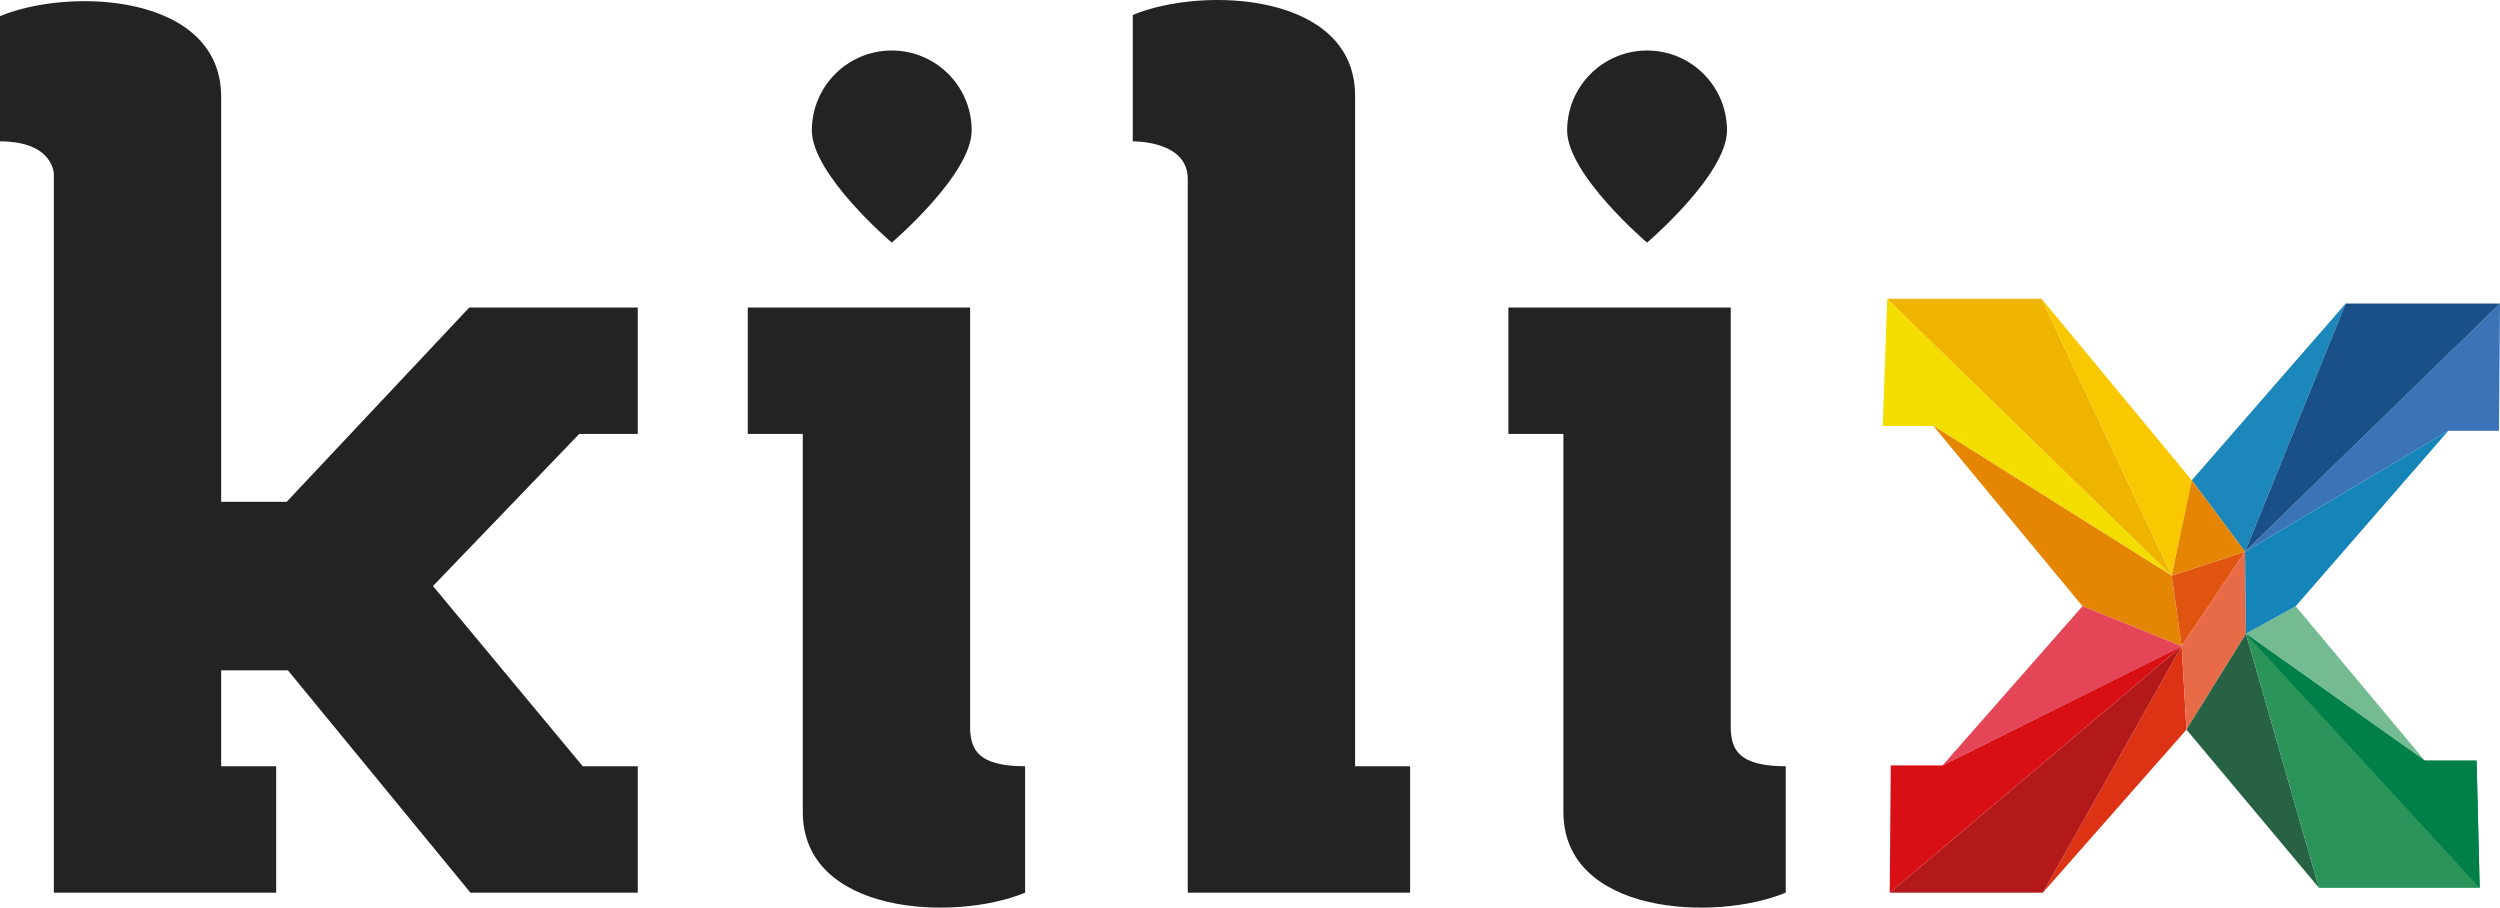
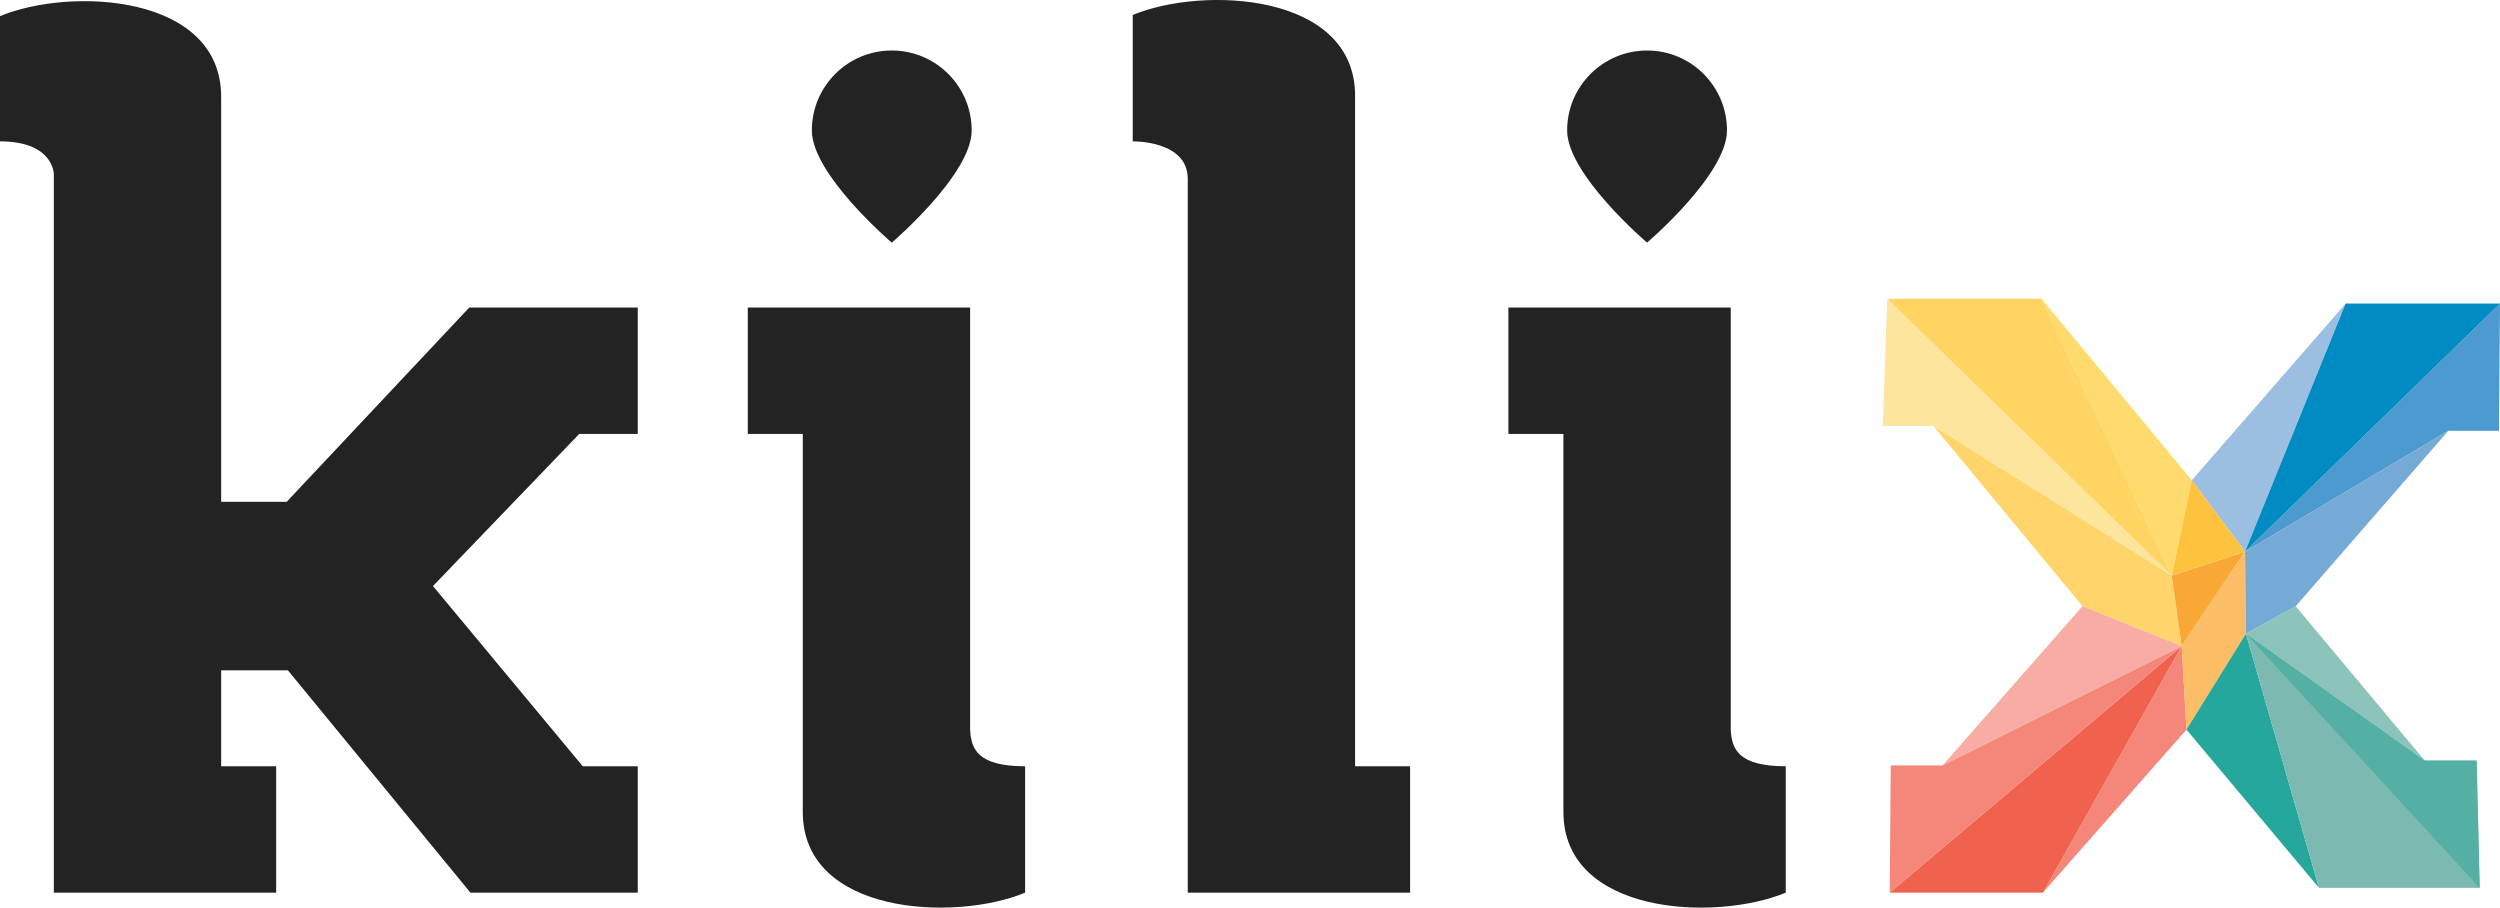
<svg xmlns="http://www.w3.org/2000/svg" width="469.773" height="170.553" viewBox="0 0 469.773 170.553">
  <g id="theLittleX">
-     <polygon fill="#F4DE00" points="354.626,56.144 408.092,108.171 363.312,80.052 353.79,80.052" />
-     <polygon fill="#E58504" points="363.312,80.052 391.322,113.91 409.959,121.421 408.092,108.171" />
-     <polygon fill="#E44658" points="409.959,121.421 365.03,143.822 391.322,113.91" />
-     <polygon fill="#DE3214" points="409.959,121.421 410.853,137.1 383.877,167.736" />
-     <polygon fill="#EFB400" points="408.092,108.171 383.628,56.144 354.626,56.144" />
-     <polygon fill="#F9C800" points="408.092,108.171 411.857,90.242 383.628,56.144" />
-     <polygon fill="#1B87BB" points="440.769,57.043 421.865,103.662 411.857,90.242" />
-     <polygon fill="#E05611" points="421.865,103.662 408.092,108.171 409.959,121.421" />
-     <polygon fill="#E86B48" points="421.865,103.662 422.033,119.075 410.853,137.1 409.959,121.421" />
-     <polygon fill="#276244" points="422.033,119.075 435.757,166.836 410.853,137.1" />
-     <polygon fill="#2A945B" points="422.033,119.075 455.633,142.922 465.375,142.922 465.955,166.836 435.757,166.836" />
-     <polygon fill="#74BB92" points="422.033,119.075 431.382,113.913 455.633,142.922" />
-     <polygon fill="#3B73B7" points="421.865,103.662 469.773,57.043 469.584,80.952 460.059,80.952" />
-     <polygon fill="#008048" points="422.033,119.075 465.955,166.836 465.375,142.922 455.633,142.922" />
-     <polygon fill="#B31918" points="383.877,167.736 355.096,167.736 409.959,121.421" />
-     <polygon fill="#E68503" points="411.857,90.242 408.092,108.171 421.865,103.662" />
-     <polygon fill="#1584B9" points="421.865,103.662 460.059,80.952 431.382,113.913 422.033,119.075" />
-     <polygon fill="#1A5088" points="440.769,57.043 421.865,103.662 469.773,57.043" />
-     <polygon fill="#D90F16" points="355.291,143.822 355.096,167.736 409.959,121.421 365.03,143.822" />
+     <polygon fill="#FDE59D" points="354.626,56.144 408.092,108.171 363.312,80.052 353.79,80.052" />
+     <polygon fill="#FFD46A" points="363.312,80.052 391.322,113.91 409.959,121.421 408.092,108.171" />
+     <polygon fill="#F7ADA4" points="409.959,121.421 365.03,143.822 391.322,113.91" />
+     <polygon fill="#F48779" points="409.959,121.421 410.853,137.1 383.877,167.736" />
+     <polygon fill="#FFD463" points="408.092,108.171 383.628,56.144 354.626,56.144" />
+     <polygon fill="#FFDA6D" points="408.092,108.171 411.857,90.242 383.628,56.144" />
+     <polygon fill="#9CBEE0" points="440.769,57.043 421.865,103.662 411.857,90.242" />
+     <polygon fill="#F9A735" points="421.865,103.662 408.092,108.171 409.959,121.421" />
+     <polygon fill="#FCBD67" points="421.865,103.662 422.033,119.075 410.853,137.1 409.959,121.421" />
+     <polygon fill="#25A79B" points="422.033,119.075 435.757,166.836 410.853,137.1" />
+     <polygon fill="#7BB9B1" points="422.033,119.075 455.633,142.922 465.375,142.922 465.955,166.836 435.757,166.836" />
+     <polygon fill="#8CC4BB" points="422.033,119.075 431.382,113.913 455.633,142.922" />
+     <polygon fill="#4C9AD0" points="421.865,103.662 469.773,57.043 469.584,80.952 460.059,80.952" />
+     <polygon fill="#54AFA4" points="422.033,119.075 465.955,166.836 465.375,142.922 455.633,142.922" />
+     <polygon fill="#F0624E" points="383.877,167.736 355.096,167.736 409.959,121.421" />
+     <polygon fill="#FDC23E" points="411.857,90.242 408.092,108.171 421.865,103.662" />
+     <polygon fill="#75AAD7" points="421.865,103.662 460.059,80.952 431.382,113.913 422.033,119.075" />
+     <polygon fill="#008BC2" points="440.769,57.043 421.865,103.662 469.773,57.043" />
+     <polygon fill="#F48779" points="355.291,143.822 355.096,167.736 409.959,121.421 365.03,143.822" />
  </g>
  <g fill="#232323">
    <path d="M41.56 94.292h12.313l34.304-36.503h31.664v23.749h-10.994l-27.487 28.586 28.146 33.863h10.335v23.749h-31.443l-34.304-41.78h-12.534v18.031h10.335v23.749h-41.78v-135.014s0-6.158-10.115-6.158v-23.528c13.194-5.498 41.56-4.179 41.56 15.172v76.084zM150.849 81.538h-10.335v-23.749h41.779v79.382c.221 3.52 1.319 6.816 10.335 6.816v23.749c-13.193 5.497-41.779 4.178-41.779-15.173v-71.025zM223.19 167.736v-134.135c0-7.256-10.335-7.037-10.335-7.037v-23.749c13.193-5.497 41.779-4.178 41.779 15.173v125.999h10.336v23.749h-41.78zM293.777 81.538h-10.335v-23.749h41.78v79.382c.22 3.52 1.318 6.816 10.335 6.816v23.749c-13.193 5.497-41.78 4.178-41.78-15.173v-71.025z" />
  </g>
  <path fill="#232323" id="goutte1" d="M182.588 24.508c0 8.295-15.017 21.083-15.017 21.083s-15.017-12.788-15.017-21.083c0-8.294 6.723-15.017 15.017-15.017s15.017 6.723 15.017 15.017z" />
  <path fill="#232323" id="goutte2" d="M324.517 24.508c0 8.295-15.019 21.083-15.019 21.083s-15.018-12.788-15.018-21.083c0-8.294 6.725-15.017 15.019-15.017s15.018 6.723 15.018 15.017z" />
</svg>
